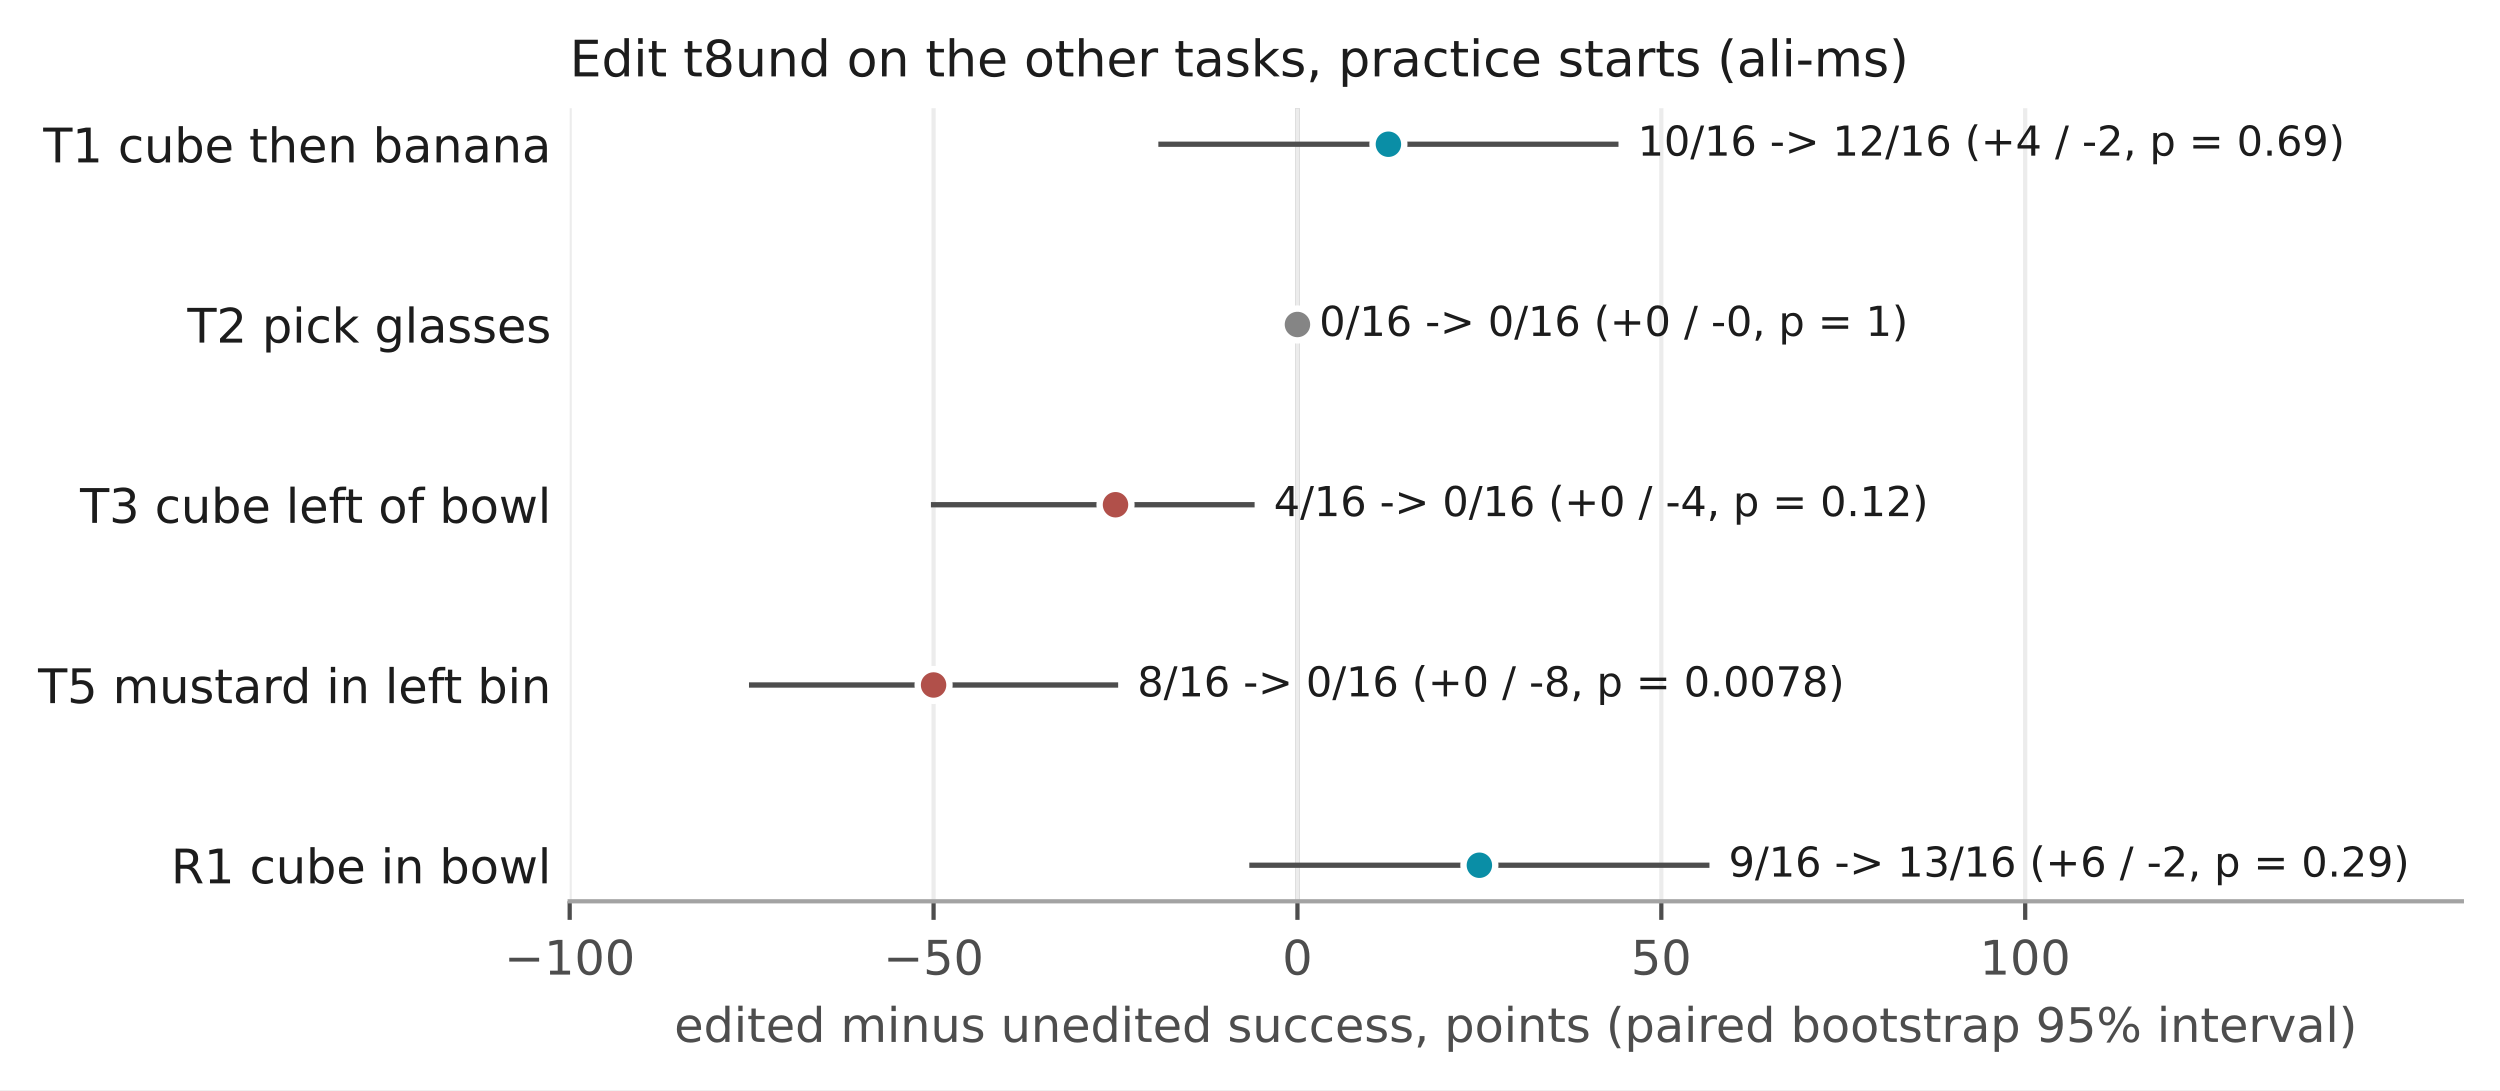
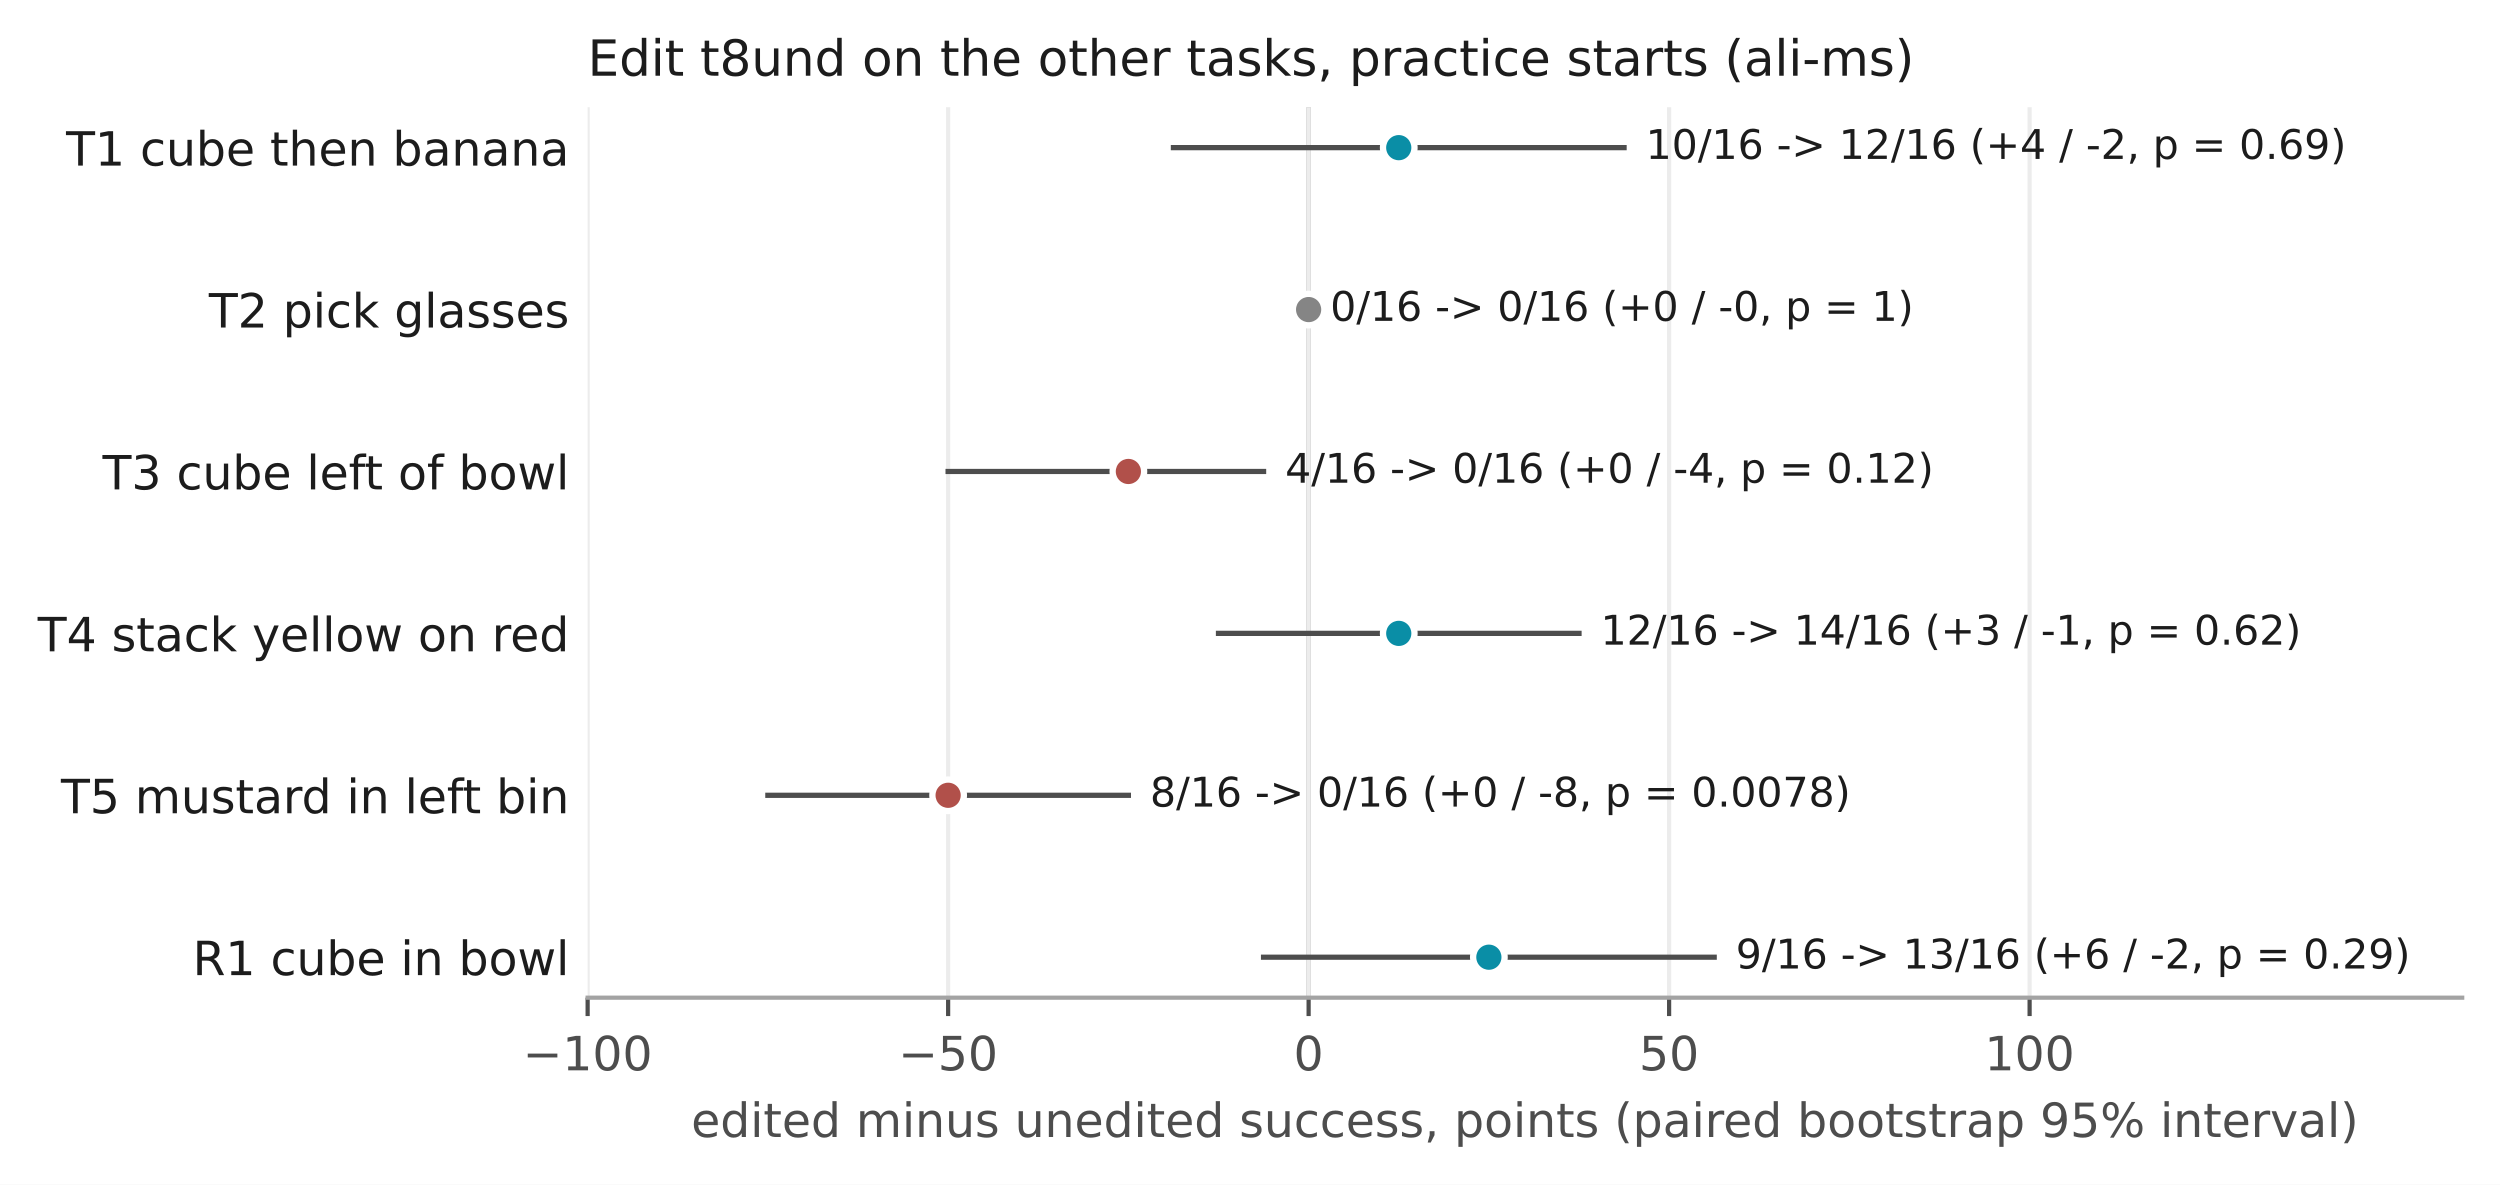
- <svg xmlns="http://www.w3.org/2000/svg" xmlns:xlink="http://www.w3.org/1999/xlink" width="471.842pt" height="205.727pt" viewBox="0 0 471.842 205.727" version="1.1">
+ <svg xmlns="http://www.w3.org/2000/svg" xmlns:xlink="http://www.w3.org/1999/xlink" width="476.269pt" height="225.686pt" viewBox="0 0 476.269 225.686" version="1.1">
  <defs>
    <style type="text/css">*{stroke-linejoin: round; stroke-linecap: butt}</style>
  </defs>
  <g id="figure_1">
    <g id="patch_1">
-       <path d="M -0 205.727  L 471.842 205.727  L 471.842 0  L -0 0  z " style="fill: #ffffff" />
+       <path d="M -0 225.686  L 476.269 225.686  L 476.269 -0  L -0 -0  z " style="fill: #ffffff" />
    </g>
    <g id="axes_1">
      <g id="patch_2">
-         <path d="M 107.522 170.107  L 464.642 170.107  L 464.642 20.419  L 107.522 20.419  z " style="fill: #ffffff" />
+         <path d="M 111.949 190.065  L 469.069 190.065  L 469.069 20.419  L 111.949 20.419  z " style="fill: #ffffff" />
      </g>
      <g id="line2d_1">
-         <path d="M 244.876 170.107  L 244.876 20.419  " clip-path="url(#pd508f25330)" style="fill: none; stroke: #a3a3a3; stroke-width: 0.8; stroke-linecap: square" />
+         <path d="M 249.302 190.065  L 249.302 20.419  " clip-path="url(#p0337e283a5)" style="fill: none; stroke: #a3a3a3; stroke-width: 0.8; stroke-linecap: square" />
      </g>
      <g id="matplotlib.axis_1">
        <g id="xtick_1">
          <g id="line2d_2">
-             <path d="M 107.522 170.107  L 107.522 20.419  " clip-path="url(#pd508f25330)" style="fill: none; stroke: #ececec; stroke-width: 0.8; stroke-linecap: square" />
+             <path d="M 111.949 190.065  L 111.949 20.419  " clip-path="url(#p0337e283a5)" style="fill: none; stroke: #ececec; stroke-width: 0.8; stroke-linecap: square" />
          </g>
          <g id="line2d_3">
            <defs>
-               <path id="mc303aa8287" d="M 0 0  L 0 3.5  " style="stroke: #4d4d4d; stroke-width: 0.8" />
+               <path id="me9b9038055" d="M 0 0  L 0 3.5  " style="stroke: #4d4d4d; stroke-width: 0.8" />
            </defs>
            <g>
-               <use xlink:href="#mc303aa8287" x="107.522" y="170.107" style="fill: #4d4d4d; stroke: #4d4d4d; stroke-width: 0.8" />
+               <use xlink:href="#me9b9038055" x="111.949" y="190.065" style="fill: #4d4d4d; stroke: #4d4d4d; stroke-width: 0.8" />
            </g>
          </g>
          <g id="text_1">
-             <text style="font-size: 9px; font-family: 'DejaVu Sans'; text-anchor: middle; fill: #4d4d4d" x="107.522" y="183.945" transform="rotate(-0 107.5217 183.9451)">−100</text>
+             <text style="font-size: 9px; font-family: 'DejaVu Sans'; text-anchor: middle; fill: #4d4d4d" x="111.949" y="203.904" transform="rotate(-0 111.9486 203.9035)">−100</text>
          </g>
        </g>
        <g id="xtick_2">
          <g id="line2d_4">
-             <path d="M 176.199 170.107  L 176.199 20.419  " clip-path="url(#pd508f25330)" style="fill: none; stroke: #ececec; stroke-width: 0.8; stroke-linecap: square" />
+             <path d="M 180.626 190.065  L 180.626 20.419  " clip-path="url(#p0337e283a5)" style="fill: none; stroke: #ececec; stroke-width: 0.8; stroke-linecap: square" />
          </g>
          <g id="line2d_5">
            <g>
-               <use xlink:href="#mc303aa8287" x="176.199" y="170.107" style="fill: #4d4d4d; stroke: #4d4d4d; stroke-width: 0.8" />
+               <use xlink:href="#me9b9038055" x="180.626" y="190.065" style="fill: #4d4d4d; stroke: #4d4d4d; stroke-width: 0.8" />
            </g>
          </g>
          <g id="text_2">
-             <text style="font-size: 9px; font-family: 'DejaVu Sans'; text-anchor: middle; fill: #4d4d4d" x="176.199" y="183.945" transform="rotate(-0 176.1986 183.9451)">−50</text>
+             <text style="font-size: 9px; font-family: 'DejaVu Sans'; text-anchor: middle; fill: #4d4d4d" x="180.626" y="203.904" transform="rotate(-0 180.6255 203.9035)">−50</text>
          </g>
        </g>
        <g id="xtick_3">
          <g id="line2d_6">
-             <path d="M 244.876 170.107  L 244.876 20.419  " clip-path="url(#pd508f25330)" style="fill: none; stroke: #ececec; stroke-width: 0.8; stroke-linecap: square" />
+             <path d="M 249.302 190.065  L 249.302 20.419  " clip-path="url(#p0337e283a5)" style="fill: none; stroke: #ececec; stroke-width: 0.8; stroke-linecap: square" />
          </g>
          <g id="line2d_7">
            <g>
-               <use xlink:href="#mc303aa8287" x="244.876" y="170.107" style="fill: #4d4d4d; stroke: #4d4d4d; stroke-width: 0.8" />
+               <use xlink:href="#me9b9038055" x="249.302" y="190.065" style="fill: #4d4d4d; stroke: #4d4d4d; stroke-width: 0.8" />
            </g>
          </g>
          <g id="text_3">
-             <text style="font-size: 9px; font-family: 'DejaVu Sans'; text-anchor: middle; fill: #4d4d4d" x="244.876" y="183.945" transform="rotate(-0 244.8756 183.9451)">0</text>
+             <text style="font-size: 9px; font-family: 'DejaVu Sans'; text-anchor: middle; fill: #4d4d4d" x="249.302" y="203.904" transform="rotate(-0 249.3024 203.9035)">0</text>
          </g>
        </g>
        <g id="xtick_4">
          <g id="line2d_8">
-             <path d="M 313.552 170.107  L 313.552 20.419  " clip-path="url(#pd508f25330)" style="fill: none; stroke: #ececec; stroke-width: 0.8; stroke-linecap: square" />
+             <path d="M 317.979 190.065  L 317.979 20.419  " clip-path="url(#p0337e283a5)" style="fill: none; stroke: #ececec; stroke-width: 0.8; stroke-linecap: square" />
          </g>
          <g id="line2d_9">
            <g>
-               <use xlink:href="#mc303aa8287" x="313.552" y="170.107" style="fill: #4d4d4d; stroke: #4d4d4d; stroke-width: 0.8" />
+               <use xlink:href="#me9b9038055" x="317.979" y="190.065" style="fill: #4d4d4d; stroke: #4d4d4d; stroke-width: 0.8" />
            </g>
          </g>
          <g id="text_4">
-             <text style="font-size: 9px; font-family: 'DejaVu Sans'; text-anchor: middle; fill: #4d4d4d" x="313.552" y="183.945" transform="rotate(-0 313.5525 183.9451)">50</text>
+             <text style="font-size: 9px; font-family: 'DejaVu Sans'; text-anchor: middle; fill: #4d4d4d" x="317.979" y="203.904" transform="rotate(-0 317.9794 203.9035)">50</text>
          </g>
        </g>
        <g id="xtick_5">
          <g id="line2d_10">
-             <path d="M 382.229 170.107  L 382.229 20.419  " clip-path="url(#pd508f25330)" style="fill: none; stroke: #ececec; stroke-width: 0.8; stroke-linecap: square" />
+             <path d="M 386.656 190.065  L 386.656 20.419  " clip-path="url(#p0337e283a5)" style="fill: none; stroke: #ececec; stroke-width: 0.8; stroke-linecap: square" />
          </g>
          <g id="line2d_11">
            <g>
-               <use xlink:href="#mc303aa8287" x="382.229" y="170.107" style="fill: #4d4d4d; stroke: #4d4d4d; stroke-width: 0.8" />
+               <use xlink:href="#me9b9038055" x="386.656" y="190.065" style="fill: #4d4d4d; stroke: #4d4d4d; stroke-width: 0.8" />
            </g>
          </g>
          <g id="text_5">
-             <text style="font-size: 9px; font-family: 'DejaVu Sans'; text-anchor: middle; fill: #4d4d4d" x="382.229" y="183.945" transform="rotate(-0 382.2294 183.9451)">100</text>
+             <text style="font-size: 9px; font-family: 'DejaVu Sans'; text-anchor: middle; fill: #4d4d4d" x="386.656" y="203.904" transform="rotate(-0 386.6563 203.9035)">100</text>
          </g>
        </g>
        <g id="text_6">
-           <text style="font-size: 9px; font-family: 'DejaVu Sans'; text-anchor: middle; fill: #4d4d4d" x="286.082" y="196.655" transform="rotate(-0 286.0817 196.6554)">edited minus unedited success, points (paired bootstrap 95% interval)</text>
+           <text style="font-size: 9px; font-family: 'DejaVu Sans'; text-anchor: middle; fill: #4d4d4d" x="290.509" y="216.614" transform="rotate(-0 290.5086 216.6138)">edited minus unedited success, points (paired bootstrap 95% interval)</text>
        </g>
      </g>
      <g id="matplotlib.axis_2">
        <g id="ytick_1">
          <g id="line2d_12" />
          <g id="text_7">
-             <text style="font-size: 9px; font-family: 'DejaVu Sans'; text-anchor: end; fill: #1c1c1c" x="104.022" y="166.722" transform="rotate(-0 104.0217 166.7218)">R1 cube in bowl</text>
+             <text style="font-size: 9px; font-family: 'DejaVu Sans'; text-anchor: end; fill: #1c1c1c" x="108.449" y="185.773" transform="rotate(-0 108.4486 185.773)">R1 cube in bowl</text>
          </g>
        </g>
        <g id="ytick_2">
          <g id="line2d_13" />
          <g id="text_8">
-             <text style="font-size: 9px; font-family: 'DejaVu Sans'; text-anchor: end; fill: #1c1c1c" x="104.022" y="132.702" transform="rotate(-0 104.0217 132.7018)">T5 mustard in left bin</text>
+             <text style="font-size: 9px; font-family: 'DejaVu Sans'; text-anchor: end; fill: #1c1c1c" x="108.449" y="154.928" transform="rotate(-0 108.4486 154.9282)">T5 mustard in left bin</text>
          </g>
        </g>
        <g id="ytick_3">
          <g id="line2d_14" />
          <g id="text_9">
-             <text style="font-size: 9px; font-family: 'DejaVu Sans'; text-anchor: end; fill: #1c1c1c" x="104.022" y="98.682" transform="rotate(-0 104.0217 98.68181)">T3 cube left of bowl</text>
+             <text style="font-size: 9px; font-family: 'DejaVu Sans'; text-anchor: end; fill: #1c1c1c" x="108.449" y="124.083" transform="rotate(-0 108.4486 124.0834)">T4 stack yellow on red</text>
          </g>
        </g>
        <g id="ytick_4">
          <g id="line2d_15" />
          <g id="text_10">
-             <text style="font-size: 9px; font-family: 'DejaVu Sans'; text-anchor: end; fill: #1c1c1c" x="104.022" y="64.662" transform="rotate(-0 104.0217 64.66181)">T2 pick glasses</text>
+             <text style="font-size: 9px; font-family: 'DejaVu Sans'; text-anchor: end; fill: #1c1c1c" x="108.449" y="93.239" transform="rotate(-0 108.4486 93.23861)">T3 cube left of bowl</text>
          </g>
        </g>
        <g id="ytick_5">
          <g id="line2d_16" />
          <g id="text_11">
-             <text style="font-size: 9px; font-family: 'DejaVu Sans'; text-anchor: end; fill: #1c1c1c" x="104.022" y="30.642" transform="rotate(-0 104.0217 30.64181)">T1 cube then banana</text>
-           </g>
-         </g>
-       </g>
-       <g id="line2d_17">
-         <path d="M 219.122 27.223  L 304.968 27.223  " clip-path="url(#pd508f25330)" style="fill: none; stroke: #4d4d4d; stroke-linecap: square" />
+             <text style="font-size: 9px; font-family: 'DejaVu Sans'; text-anchor: end; fill: #1c1c1c" x="108.449" y="62.394" transform="rotate(-0 108.4486 62.39381)">T2 pick glasses</text>
+           </g>
+         </g>
+         <g id="ytick_6">
+           <g id="line2d_17" />
+           <g id="text_12">
+             <text style="font-size: 9px; font-family: 'DejaVu Sans'; text-anchor: end; fill: #1c1c1c" x="108.449" y="31.549" transform="rotate(-0 108.4486 31.54901)">T1 cube then banana</text>
+           </g>
+         </g>
      </g>
      <g id="line2d_18">
-         <path d="M 244.876 61.243  L 244.876 61.243  " clip-path="url(#pd508f25330)" style="fill: none; stroke: #4d4d4d; stroke-linecap: square" />
+         <path d="M 223.549 28.13  L 309.395 28.13  " clip-path="url(#p0337e283a5)" style="fill: none; stroke: #4d4d4d; stroke-linecap: square" />
      </g>
      <g id="line2d_19">
-         <path d="M 176.199 95.263  L 236.291 95.263  " clip-path="url(#pd508f25330)" style="fill: none; stroke: #4d4d4d; stroke-linecap: square" />
+         <path d="M 249.302 58.975  L 249.302 58.975  " clip-path="url(#p0337e283a5)" style="fill: none; stroke: #4d4d4d; stroke-linecap: square" />
      </g>
      <g id="line2d_20">
-         <path d="M 141.86 129.283  L 210.537 129.283  " clip-path="url(#pd508f25330)" style="fill: none; stroke: #4d4d4d; stroke-linecap: square" />
+         <path d="M 180.626 89.819  L 240.718 89.819  " clip-path="url(#p0337e283a5)" style="fill: none; stroke: #4d4d4d; stroke-linecap: square" />
      </g>
      <g id="line2d_21">
-         <path d="M 236.291 163.303  L 322.137 163.303  " clip-path="url(#pd508f25330)" style="fill: none; stroke: #4d4d4d; stroke-linecap: square" />
+         <path d="M 232.133 120.664  L 300.81 120.664  " clip-path="url(#p0337e283a5)" style="fill: none; stroke: #4d4d4d; stroke-linecap: square" />
+       </g>
+       <g id="line2d_22">
+         <path d="M 146.287 151.509  L 214.964 151.509  " clip-path="url(#p0337e283a5)" style="fill: none; stroke: #4d4d4d; stroke-linecap: square" />
+       </g>
+       <g id="line2d_23">
+         <path d="M 240.718 182.354  L 326.564 182.354  " clip-path="url(#p0337e283a5)" style="fill: none; stroke: #4d4d4d; stroke-linecap: square" />
      </g>
      <g id="patch_3">
-         <path d="M 107.522 170.107  L 464.642 170.107  " style="fill: none; stroke: #a3a3a3; stroke-width: 0.8; stroke-linejoin: miter; stroke-linecap: square" />
-       </g>
-       <g id="line2d_22">
-         <defs>
-           <path id="m67102405b2" d="M 0 3  C 0.796 3 1.559 2.684 2.121 2.121  C 2.684 1.559 3 0.796 3 0  C 3 -0.796 2.684 -1.559 2.121 -2.121  C 1.559 -2.684 0.796 -3 0 -3  C -0.796 -3 -1.559 -2.684 -2.121 -2.121  C -2.684 -1.559 -3 -0.796 -3 0  C -3 0.796 -2.684 1.559 -2.121 2.121  C -1.559 2.684 -0.796 3 0 3  z " style="stroke: #ffffff; stroke-width: 1.2" />
-         </defs>
-         <g clip-path="url(#pd508f25330)">
-           <use xlink:href="#m67102405b2" x="262.045" y="27.223" style="fill: #0a8ea6; stroke: #ffffff; stroke-width: 1.2" />
-         </g>
-       </g>
-       <g id="text_12">
-         <text style="font-size: 7.8px; font-family: 'DejaVu Sans'; text-anchor: start; fill: #1c1c1c" x="309.088" y="29.375" transform="rotate(-0 309.0885 29.37483)">10/16 -&gt; 12/16  (+4 / -2, p = 0.69)</text>
-       </g>
-       <g id="line2d_23">
-         <defs>
-           <path id="mabbbea6e43" d="M 0 3  C 0.796 3 1.559 2.684 2.121 2.121  C 2.684 1.559 3 0.796 3 0  C 3 -0.796 2.684 -1.559 2.121 -2.121  C 1.559 -2.684 0.796 -3 0 -3  C -0.796 -3 -1.559 -2.684 -2.121 -2.121  C -2.684 -1.559 -3 -0.796 -3 0  C -3 0.796 -2.684 1.559 -2.121 2.121  C -1.559 2.684 -0.796 3 0 3  z " style="stroke: #ffffff; stroke-width: 1.2" />
-         </defs>
-         <g clip-path="url(#pd508f25330)">
-           <use xlink:href="#mabbbea6e43" x="244.876" y="61.243" style="fill: #858585; stroke: #ffffff; stroke-width: 1.2" />
-         </g>
-       </g>
-       <g id="text_13">
-         <text style="font-size: 7.8px; font-family: 'DejaVu Sans'; text-anchor: start; fill: #1c1c1c" x="248.996" y="63.395" transform="rotate(-0 248.9962 63.39483)">0/16 -&gt; 0/16  (+0 / -0, p = 1)</text>
+         <path d="M 111.949 190.065  L 469.069 190.065  " style="fill: none; stroke: #a3a3a3; stroke-width: 0.8; stroke-linejoin: miter; stroke-linecap: square" />
      </g>
      <g id="line2d_24">
        <defs>
-           <path id="me9938d692c" d="M 0 3  C 0.796 3 1.559 2.684 2.121 2.121  C 2.684 1.559 3 0.796 3 0  C 3 -0.796 2.684 -1.559 2.121 -2.121  C 1.559 -2.684 0.796 -3 0 -3  C -0.796 -3 -1.559 -2.684 -2.121 -2.121  C -2.684 -1.559 -3 -0.796 -3 0  C -3 0.796 -2.684 1.559 -2.121 2.121  C -1.559 2.684 -0.796 3 0 3  z " style="stroke: #ffffff; stroke-width: 1.2" />
+           <path id="mb6494e5047" d="M 0 3  C 0.796 3 1.559 2.684 2.121 2.121  C 2.684 1.559 3 0.796 3 0  C 3 -0.796 2.684 -1.559 2.121 -2.121  C 1.559 -2.684 0.796 -3 0 -3  C -0.796 -3 -1.559 -2.684 -2.121 -2.121  C -2.684 -1.559 -3 -0.796 -3 0  C -3 0.796 -2.684 1.559 -2.121 2.121  C -1.559 2.684 -0.796 3 0 3  z " style="stroke: #ffffff; stroke-width: 1.2" />
        </defs>
-         <g clip-path="url(#pd508f25330)">
-           <use xlink:href="#me9938d692c" x="210.537" y="95.263" style="fill: #b1504a; stroke: #ffffff; stroke-width: 1.2" />
+         <g clip-path="url(#p0337e283a5)">
+           <use xlink:href="#mb6494e5047" x="266.472" y="28.13" style="fill: #0a8ea6; stroke: #ffffff; stroke-width: 1.2" />
+         </g>
+       </g>
+       <g id="text_13">
+         <text style="font-size: 7.8px; font-family: 'DejaVu Sans'; text-anchor: start; fill: #1c1c1c" x="313.515" y="30.282" transform="rotate(-0 313.5154 30.28203)">10/16 -&gt; 12/16  (+4 / -2, p = 0.69)</text>
+       </g>
+       <g id="line2d_25">
+         <defs>
+           <path id="m447f118e60" d="M 0 3  C 0.796 3 1.559 2.684 2.121 2.121  C 2.684 1.559 3 0.796 3 0  C 3 -0.796 2.684 -1.559 2.121 -2.121  C 1.559 -2.684 0.796 -3 0 -3  C -0.796 -3 -1.559 -2.684 -2.121 -2.121  C -2.684 -1.559 -3 -0.796 -3 0  C -3 0.796 -2.684 1.559 -2.121 2.121  C -1.559 2.684 -0.796 3 0 3  z " style="stroke: #ffffff; stroke-width: 1.2" />
+         </defs>
+         <g clip-path="url(#p0337e283a5)">
+           <use xlink:href="#m447f118e60" x="249.302" y="58.975" style="fill: #858585; stroke: #ffffff; stroke-width: 1.2" />
        </g>
      </g>
      <g id="text_14">
-         <text style="font-size: 7.8px; font-family: 'DejaVu Sans'; text-anchor: start; fill: #1c1c1c" x="240.412" y="97.415" transform="rotate(-0 240.4116 97.41483)">4/16 -&gt; 0/16  (+0 / -4, p = 0.12)</text>
-       </g>
-       <g id="line2d_25">
-         <g clip-path="url(#pd508f25330)">
-           <use xlink:href="#me9938d692c" x="176.199" y="129.283" style="fill: #b1504a; stroke: #ffffff; stroke-width: 1.2" />
+         <text style="font-size: 7.8px; font-family: 'DejaVu Sans'; text-anchor: start; fill: #1c1c1c" x="253.423" y="61.127" transform="rotate(-0 253.4231 61.12683)">0/16 -&gt; 0/16  (+0 / -0, p = 1)</text>
+       </g>
+       <g id="line2d_26">
+         <defs>
+           <path id="m8a686acde1" d="M 0 3  C 0.796 3 1.559 2.684 2.121 2.121  C 2.684 1.559 3 0.796 3 0  C 3 -0.796 2.684 -1.559 2.121 -2.121  C 1.559 -2.684 0.796 -3 0 -3  C -0.796 -3 -1.559 -2.684 -2.121 -2.121  C -2.684 -1.559 -3 -0.796 -3 0  C -3 0.796 -2.684 1.559 -2.121 2.121  C -1.559 2.684 -0.796 3 0 3  z " style="stroke: #ffffff; stroke-width: 1.2" />
+         </defs>
+         <g clip-path="url(#p0337e283a5)">
+           <use xlink:href="#m8a686acde1" x="214.964" y="89.819" style="fill: #b1504a; stroke: #ffffff; stroke-width: 1.2" />
        </g>
      </g>
      <g id="text_15">
-         <text style="font-size: 7.8px; font-family: 'DejaVu Sans'; text-anchor: start; fill: #1c1c1c" x="214.658" y="131.435" transform="rotate(-0 214.6577 131.4348)">8/16 -&gt; 0/16  (+0 / -8, p = 0.0078)</text>
-       </g>
-       <g id="line2d_26">
-         <g clip-path="url(#pd508f25330)">
-           <use xlink:href="#m67102405b2" x="279.214" y="163.303" style="fill: #0a8ea6; stroke: #ffffff; stroke-width: 1.2" />
+         <text style="font-size: 7.8px; font-family: 'DejaVu Sans'; text-anchor: start; fill: #1c1c1c" x="244.838" y="91.972" transform="rotate(-0 244.8384 91.97163)">4/16 -&gt; 0/16  (+0 / -4, p = 0.12)</text>
+       </g>
+       <g id="line2d_27">
+         <g clip-path="url(#p0337e283a5)">
+           <use xlink:href="#mb6494e5047" x="266.472" y="120.664" style="fill: #0a8ea6; stroke: #ffffff; stroke-width: 1.2" />
        </g>
      </g>
      <g id="text_16">
-         <text style="font-size: 7.8px; font-family: 'DejaVu Sans'; text-anchor: start; fill: #1c1c1c" x="326.258" y="165.455" transform="rotate(-0 326.2577 165.4548)">9/16 -&gt; 13/16  (+6 / -2, p = 0.29)</text>
+         <text style="font-size: 7.8px; font-family: 'DejaVu Sans'; text-anchor: start; fill: #1c1c1c" x="304.931" y="122.816" transform="rotate(-0 304.9307 122.8164)">12/16 -&gt; 14/16  (+3 / -1, p = 0.62)</text>
+       </g>
+       <g id="line2d_28">
+         <g clip-path="url(#p0337e283a5)">
+           <use xlink:href="#m8a686acde1" x="180.626" y="151.509" style="fill: #b1504a; stroke: #ffffff; stroke-width: 1.2" />
+         </g>
      </g>
      <g id="text_17">
-         <text style="font-size: 9.5px; font-family: 'DejaVu Sans'; text-anchor: start; fill: #1c1c1c" x="107.522" y="14.419" transform="rotate(-0 107.5217 14.41852)">Edit t8und on the other tasks, practice starts (ali-ms)</text>
+         <text style="font-size: 7.8px; font-family: 'DejaVu Sans'; text-anchor: start; fill: #1c1c1c" x="219.085" y="153.661" transform="rotate(-0 219.0846 153.6612)">8/16 -&gt; 0/16  (+0 / -8, p = 0.0078)</text>
+       </g>
+       <g id="line2d_29">
+         <g clip-path="url(#p0337e283a5)">
+           <use xlink:href="#mb6494e5047" x="283.641" y="182.354" style="fill: #0a8ea6; stroke: #ffffff; stroke-width: 1.2" />
+         </g>
+       </g>
+       <g id="text_18">
+         <text style="font-size: 7.8px; font-family: 'DejaVu Sans'; text-anchor: start; fill: #1c1c1c" x="330.685" y="184.506" transform="rotate(-0 330.6846 184.506)">9/16 -&gt; 13/16  (+6 / -2, p = 0.29)</text>
+       </g>
+       <g id="text_19">
+         <text style="font-size: 9.5px; font-family: 'DejaVu Sans'; text-anchor: start; fill: #1c1c1c" x="111.949" y="14.419" transform="rotate(-0 111.9486 14.41852)">Edit t8und on the other tasks, practice starts (ali-ms)</text>
      </g>
    </g>
  </g>
  <defs>
-     <clipPath id="pd508f25330">
-       <rect x="107.522" y="20.419" width="357.12" height="149.688" />
+     <clipPath id="p0337e283a5">
+       <rect x="111.949" y="20.419" width="357.12" height="169.646" />
    </clipPath>
  </defs>
</svg>
